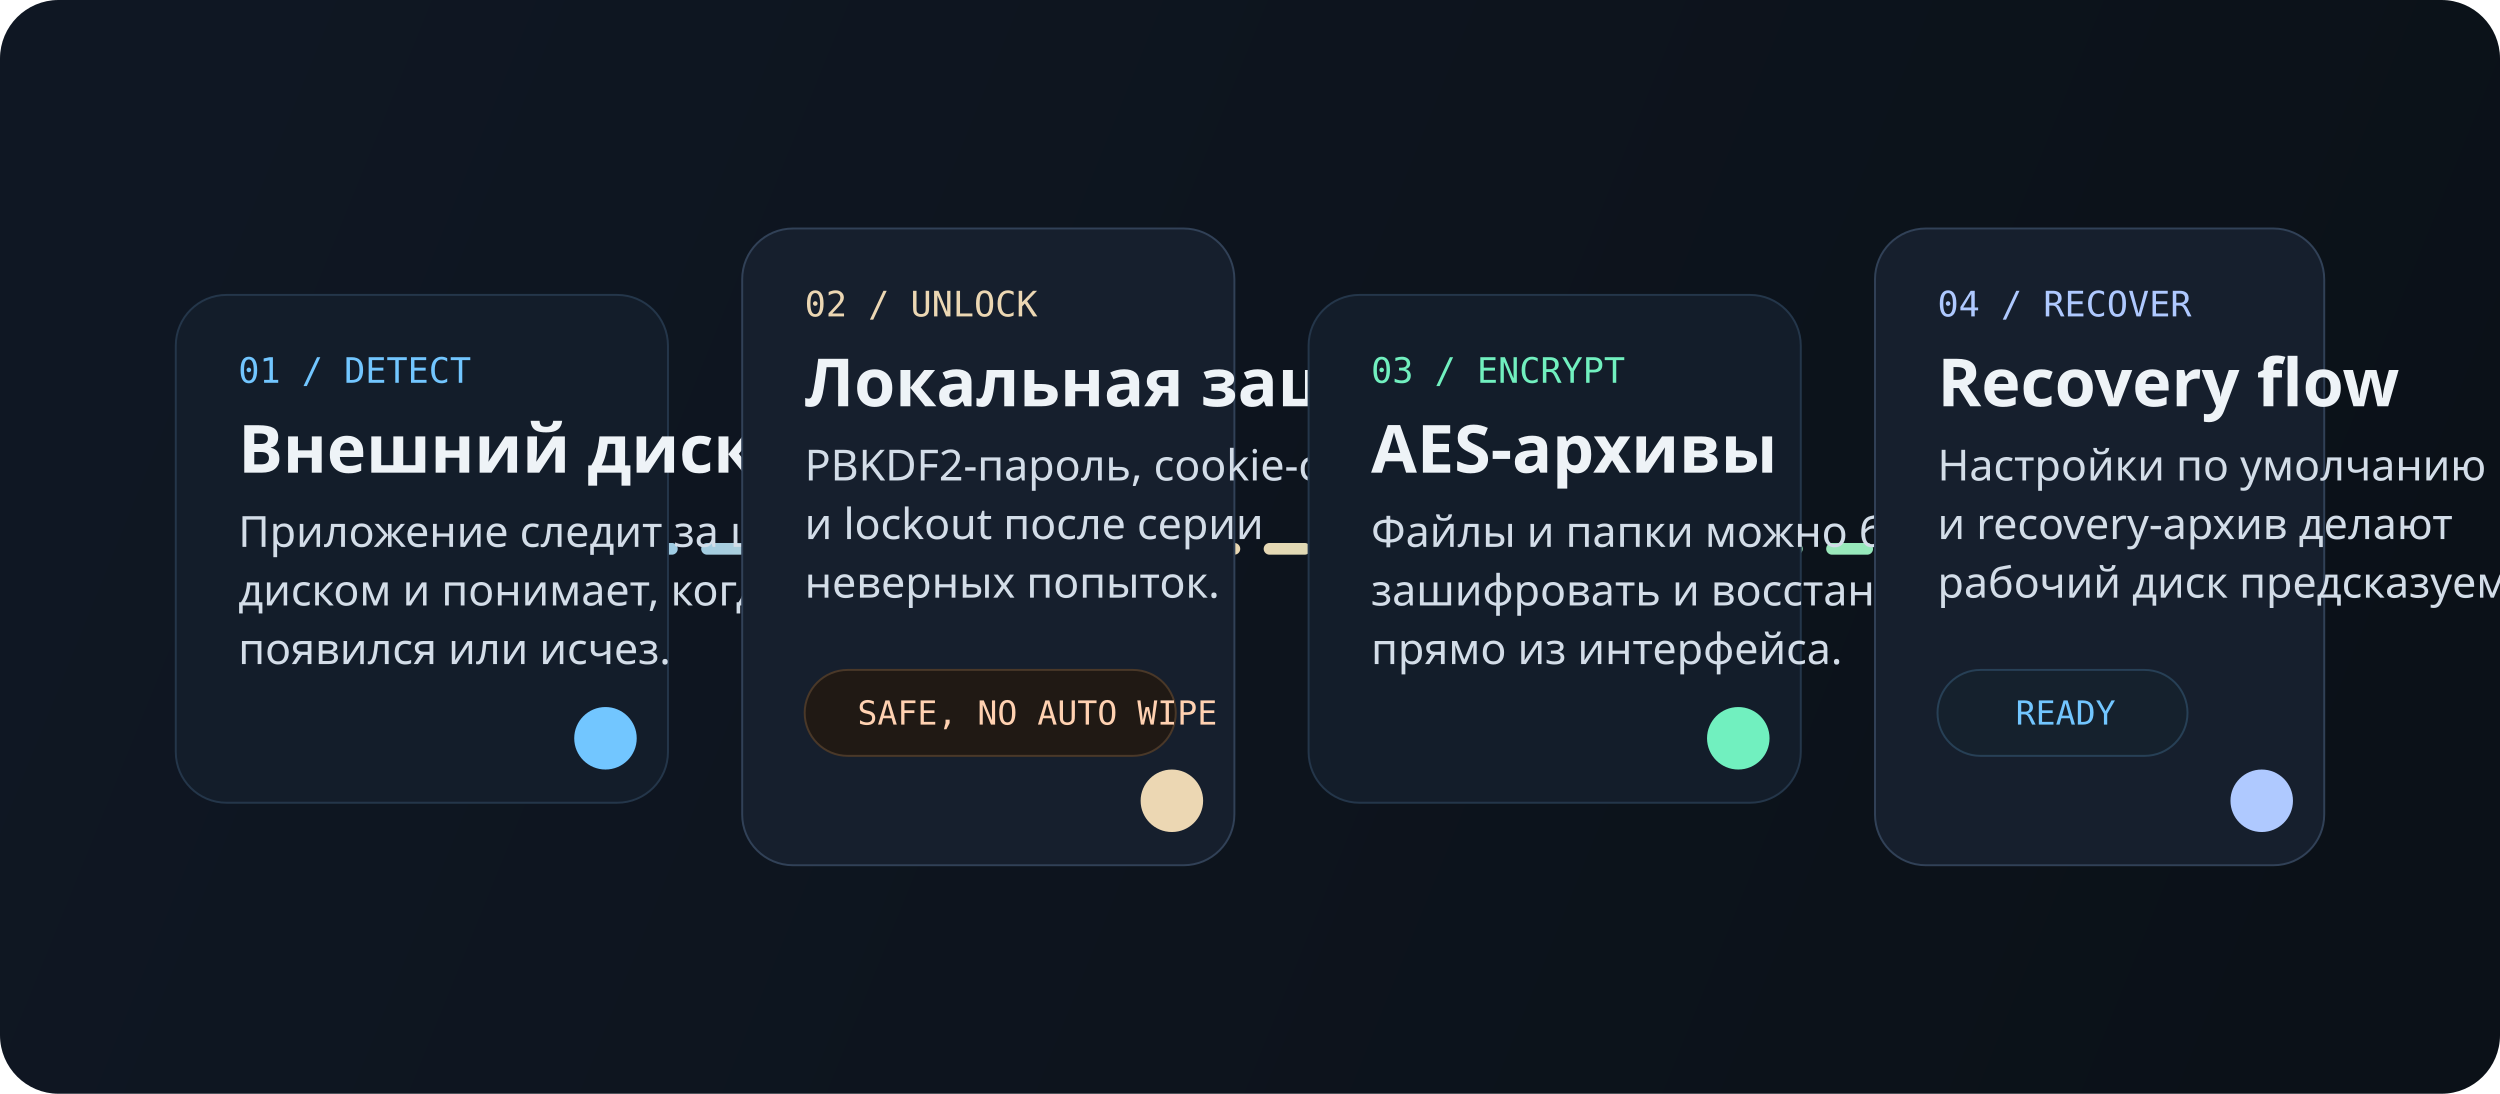
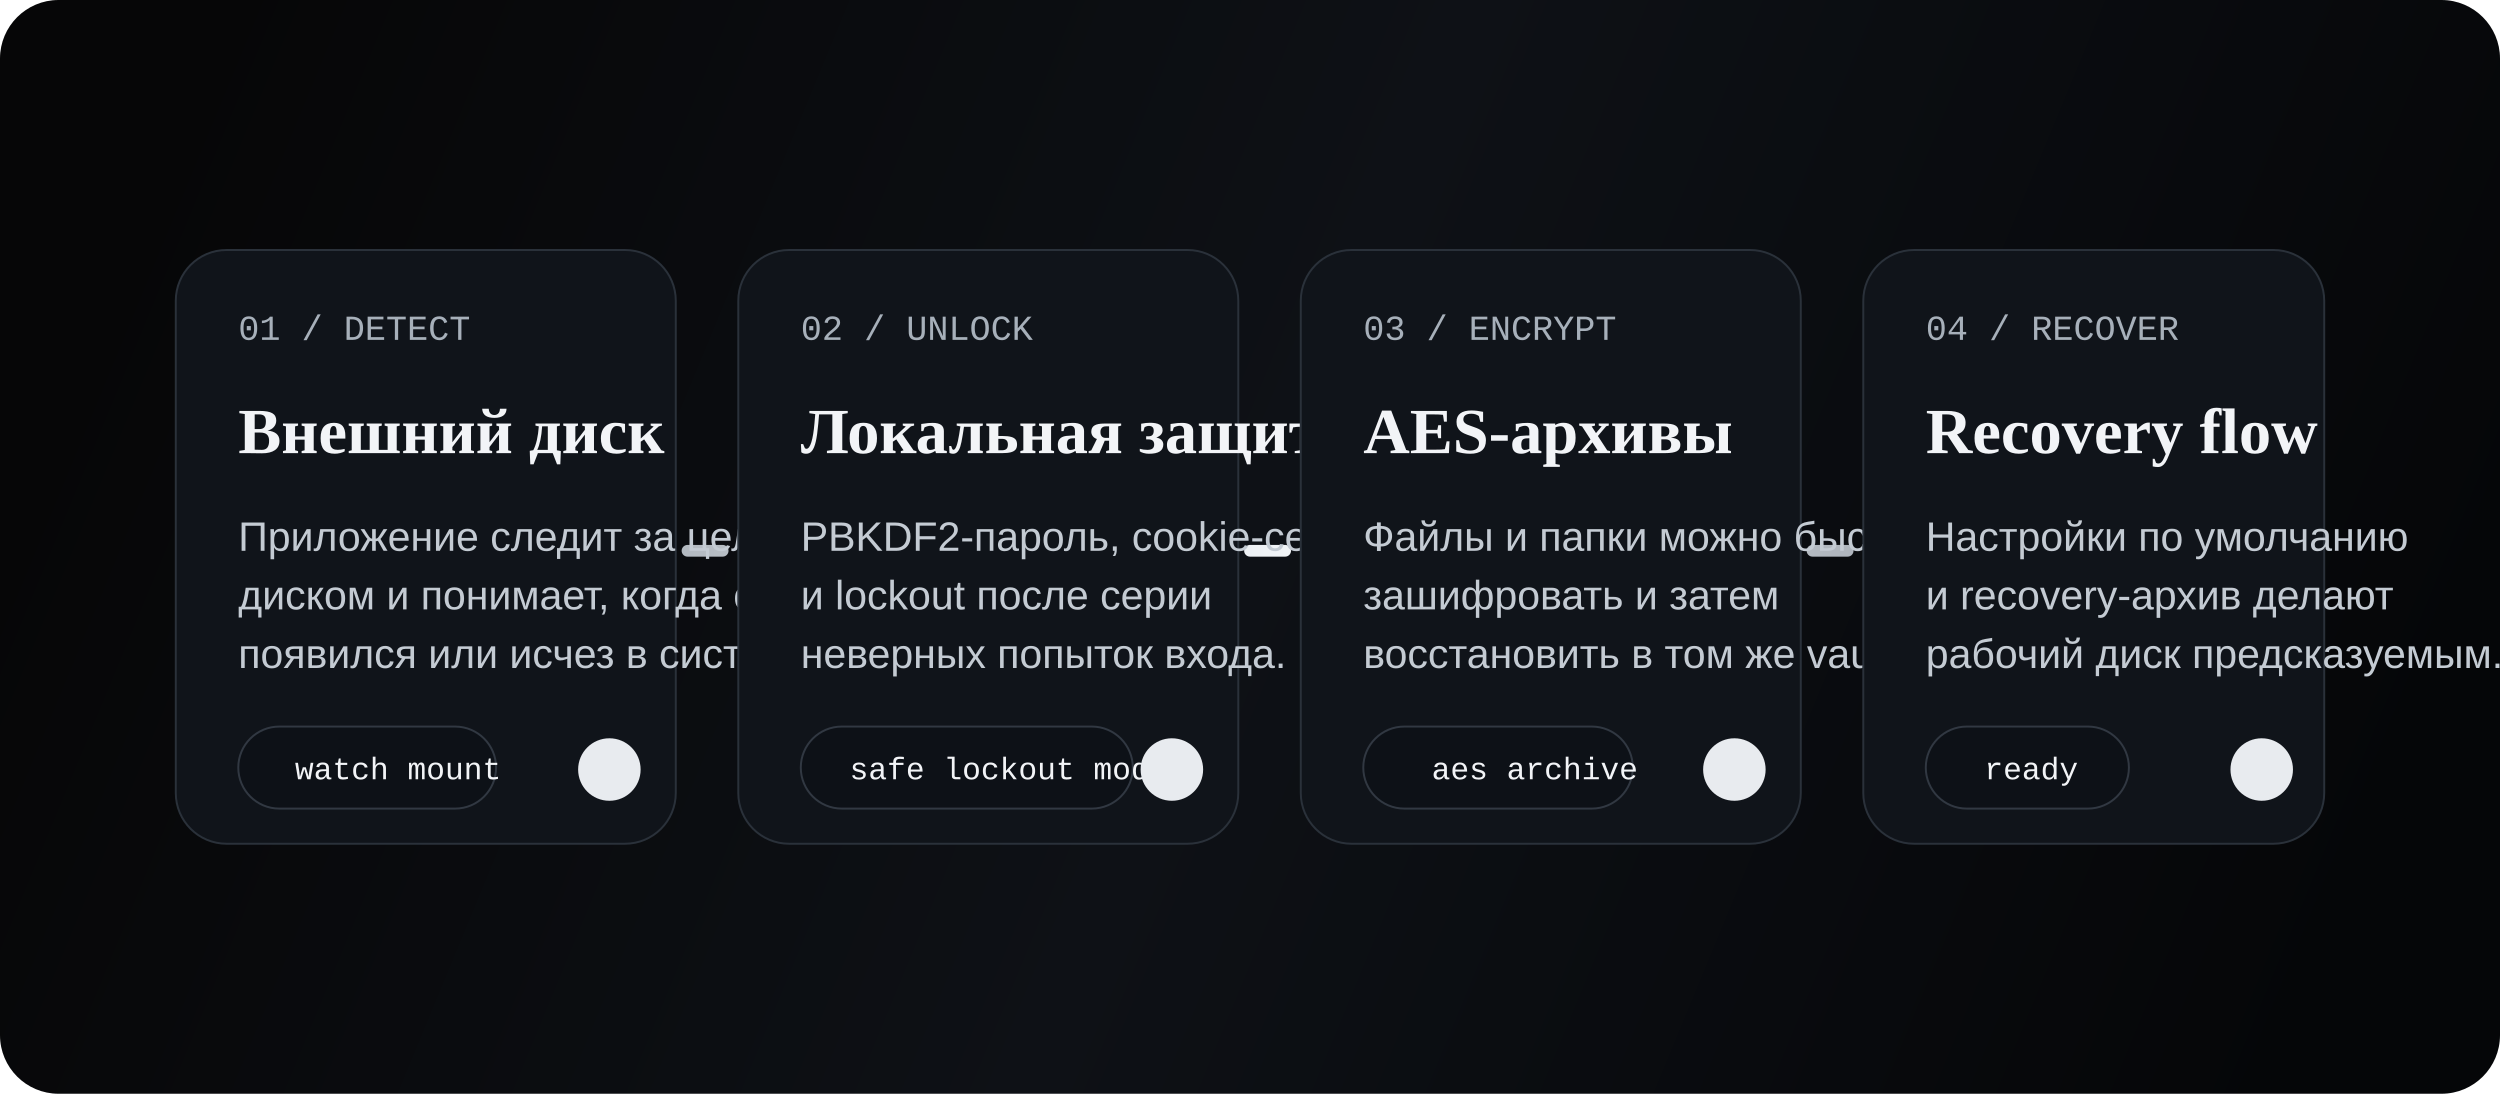
<svg xmlns="http://www.w3.org/2000/svg" width="1280" height="560" viewBox="0 0 1280 560" fill="none">
  <defs>
-     <linearGradient id="flowBg" x1="83" y1="77" x2="1187" y2="523" gradientUnits="userSpaceOnUse">
-       <stop stop-color="#0F1723" />
-       <stop offset="1" stop-color="#0B1118" />
+     <linearGradient id="flowBg" x1="88" y1="62" x2="1186" y2="516" gradientUnits="userSpaceOnUse">
+       <stop stop-color="#060607" />
+       <stop offset="0.5" stop-color="#0E1116" />
+       <stop offset="1" stop-color="#050608" />
    </linearGradient>
-     <linearGradient id="flowLine" x1="182" y1="281" x2="1098" y2="281" gradientUnits="userSpaceOnUse">
-       <stop stop-color="#72C6FF" />
-       <stop offset="0.48" stop-color="#ECD7B3" />
-       <stop offset="1" stop-color="#71F0BF" />
+     <linearGradient id="flowLine" x1="172" y1="282" x2="1110" y2="282" gradientUnits="userSpaceOnUse">
+       <stop stop-color="#9098A2" />
+       <stop offset="0.52" stop-color="#F1F4F7" />
+       <stop offset="1" stop-color="#8A929C" />
    </linearGradient>
  </defs>
  <rect width="1280" height="560" rx="30" fill="url(#flowBg)" />
-   <path d="M182 281H1098" stroke="url(#flowLine)" stroke-width="6" stroke-linecap="round" stroke-dasharray="18 18" />
+   <path d="M172 282H1110" stroke="url(#flowLine)" stroke-width="6" stroke-linecap="round" stroke-dasharray="18 18" />
  <g>
-     <rect x="90" y="151" width="252" height="260" rx="26" fill="#131D2A" stroke="#24364A" />
-     <text x="122" y="196" fill="#72C6FF" font-size="18" font-family="IBM Plex Mono, Menlo, monospace">01 / DETECT</text>
-     <text x="122" y="242" fill="#EEF3F7" font-size="34" font-weight="700" font-family="Avenir Next, Trebuchet MS, sans-serif">Внешний диск</text>
-     <text x="122" y="280" fill="#D3DDE8" font-size="22" font-family="Avenir Next, Trebuchet MS, sans-serif">Приложение следит за целевым</text>
-     <text x="122" y="310" fill="#D3DDE8" font-size="22" font-family="Avenir Next, Trebuchet MS, sans-serif">диском и понимает, когда он</text>
-     <text x="122" y="340" fill="#D3DDE8" font-size="22" font-family="Avenir Next, Trebuchet MS, sans-serif">появился или исчез.</text>
-     <circle cx="310" cy="378" r="16" fill="#72C6FF" />
+     <rect x="90" y="128" width="256" height="304" rx="26" fill="#10141A" stroke="#2A313A" />
+     <text x="122" y="174" fill="#A7B0BA" font-size="18" font-family="Courier New, Menlo, monospace">01 / DETECT</text>
+     <text x="122" y="232" fill="#F2F4F7" font-size="33" font-weight="700" font-family="Georgia, Times New Roman, serif">Внешний диск</text>
+     <text x="122" y="282" fill="#C4CBD3" font-size="21" font-family="Segoe UI, Arial, sans-serif">Приложение следит за целевым</text>
+     <text x="122" y="312" fill="#C4CBD3" font-size="21" font-family="Segoe UI, Arial, sans-serif">диском и понимает, когда он</text>
+     <text x="122" y="342" fill="#C4CBD3" font-size="21" font-family="Segoe UI, Arial, sans-serif">появился или исчез в системе.</text>
+     <rect x="122" y="372" width="132" height="42" rx="21" fill="#0D1117" stroke="#313842" />
+     <text x="151" y="399" fill="#F2F4F7" font-size="16" font-family="Courier New, Menlo, monospace">watch mount</text>
+     <circle cx="312" cy="394" r="16" fill="#E8EBEF" />
  </g>
  <g>
-     <rect x="380" y="117" width="252" height="326" rx="26" fill="#161F2D" stroke="#314157" />
-     <text x="412" y="162" fill="#ECD7B3" font-size="18" font-family="IBM Plex Mono, Menlo, monospace">02 / UNLOCK</text>
-     <text x="412" y="208" fill="#EEF3F7" font-size="34" font-weight="700" font-family="Avenir Next, Trebuchet MS, sans-serif">Локальная защита</text>
-     <text x="412" y="246" fill="#D3DDE8" font-size="22" font-family="Avenir Next, Trebuchet MS, sans-serif">PBKDF2-пароль, cookie-сессия</text>
-     <text x="412" y="276" fill="#D3DDE8" font-size="22" font-family="Avenir Next, Trebuchet MS, sans-serif">и lockout после серии</text>
-     <text x="412" y="306" fill="#D3DDE8" font-size="22" font-family="Avenir Next, Trebuchet MS, sans-serif">неверных попыток.</text>
-     <rect x="412" y="343" width="190" height="44" rx="22" fill="#201914" stroke="#4A3828" />
-     <text x="439" y="371" fill="#FFD1B1" font-size="17" font-family="IBM Plex Mono, Menlo, monospace">SAFE, NO AUTO WIPE</text>
-     <circle cx="600" cy="410" r="16" fill="#ECD7B3" />
+     <rect x="378" y="128" width="256" height="304" rx="26" fill="#10141A" stroke="#2A313A" />
+     <text x="410" y="174" fill="#A7B0BA" font-size="18" font-family="Courier New, Menlo, monospace">02 / UNLOCK</text>
+     <text x="410" y="232" fill="#F2F4F7" font-size="33" font-weight="700" font-family="Georgia, Times New Roman, serif">Локальная защита</text>
+     <text x="410" y="282" fill="#C4CBD3" font-size="21" font-family="Segoe UI, Arial, sans-serif">PBKDF2-пароль, cookie-сессия</text>
+     <text x="410" y="312" fill="#C4CBD3" font-size="21" font-family="Segoe UI, Arial, sans-serif">и lockout после серии</text>
+     <text x="410" y="342" fill="#C4CBD3" font-size="21" font-family="Segoe UI, Arial, sans-serif">неверных попыток входа.</text>
+     <rect x="410" y="372" width="170" height="42" rx="21" fill="#0D1117" stroke="#313842" />
+     <text x="435" y="399" fill="#F2F4F7" font-size="16" font-family="Courier New, Menlo, monospace">safe lockout mode</text>
+     <circle cx="600" cy="394" r="16" fill="#E8EBEF" />
  </g>
  <g>
-     <rect x="670" y="151" width="252" height="260" rx="26" fill="#131D2A" stroke="#24364A" />
-     <text x="702" y="196" fill="#71F0BF" font-size="18" font-family="IBM Plex Mono, Menlo, monospace">03 / ENCRYPT</text>
-     <text x="702" y="242" fill="#EEF3F7" font-size="34" font-weight="700" font-family="Avenir Next, Trebuchet MS, sans-serif">AES-архивы</text>
-     <text x="702" y="280" fill="#D3DDE8" font-size="22" font-family="Avenir Next, Trebuchet MS, sans-serif">Файлы и папки можно быстро</text>
-     <text x="702" y="310" fill="#D3DDE8" font-size="22" font-family="Avenir Next, Trebuchet MS, sans-serif">зашифровать и восстановить</text>
-     <text x="702" y="340" fill="#D3DDE8" font-size="22" font-family="Avenir Next, Trebuchet MS, sans-serif">прямо из интерфейса.</text>
-     <circle cx="890" cy="378" r="16" fill="#71F0BF" />
+     <rect x="666" y="128" width="256" height="304" rx="26" fill="#10141A" stroke="#2A313A" />
+     <text x="698" y="174" fill="#A7B0BA" font-size="18" font-family="Courier New, Menlo, monospace">03 / ENCRYPT</text>
+     <text x="698" y="232" fill="#F2F4F7" font-size="33" font-weight="700" font-family="Georgia, Times New Roman, serif">AES-архивы</text>
+     <text x="698" y="282" fill="#C4CBD3" font-size="21" font-family="Segoe UI, Arial, sans-serif">Файлы и папки можно быстро</text>
+     <text x="698" y="312" fill="#C4CBD3" font-size="21" font-family="Segoe UI, Arial, sans-serif">зашифровать и затем</text>
+     <text x="698" y="342" fill="#C4CBD3" font-size="21" font-family="Segoe UI, Arial, sans-serif">восстановить в том же vault.</text>
+     <rect x="698" y="372" width="138" height="42" rx="21" fill="#0D1117" stroke="#313842" />
+     <text x="733" y="399" fill="#F2F4F7" font-size="16" font-family="Courier New, Menlo, monospace">aes archive</text>
+     <circle cx="888" cy="394" r="16" fill="#E8EBEF" />
  </g>
  <g>
-     <rect x="960" y="117" width="230" height="326" rx="26" fill="#161F2D" stroke="#314157" />
-     <text x="992" y="162" fill="#AFC9FF" font-size="18" font-family="IBM Plex Mono, Menlo, monospace">04 / RECOVER</text>
-     <text x="992" y="208" fill="#EEF3F7" font-size="34" font-weight="700" font-family="Avenir Next, Trebuchet MS, sans-serif">Recovery flow</text>
-     <text x="992" y="246" fill="#D3DDE8" font-size="22" font-family="Avenir Next, Trebuchet MS, sans-serif">Настройки по умолчанию</text>
-     <text x="992" y="276" fill="#D3DDE8" font-size="22" font-family="Avenir Next, Trebuchet MS, sans-serif">и recovery-архив делают</text>
-     <text x="992" y="306" fill="#D3DDE8" font-size="22" font-family="Avenir Next, Trebuchet MS, sans-serif">рабочий диск предсказуемым.</text>
-     <rect x="992" y="343" width="128" height="44" rx="22" fill="#15212D" stroke="#274056" />
-     <text x="1032" y="371" fill="#72C6FF" font-size="17" font-family="IBM Plex Mono, Menlo, monospace">READY</text>
-     <circle cx="1158" cy="410" r="16" fill="#AFC9FF" />
+     <rect x="954" y="128" width="236" height="304" rx="26" fill="#10141A" stroke="#2A313A" />
+     <text x="986" y="174" fill="#A7B0BA" font-size="18" font-family="Courier New, Menlo, monospace">04 / RECOVER</text>
+     <text x="986" y="232" fill="#F2F4F7" font-size="33" font-weight="700" font-family="Georgia, Times New Roman, serif">Recovery flow</text>
+     <text x="986" y="282" fill="#C4CBD3" font-size="21" font-family="Segoe UI, Arial, sans-serif">Настройки по умолчанию</text>
+     <text x="986" y="312" fill="#C4CBD3" font-size="21" font-family="Segoe UI, Arial, sans-serif">и recovery-архив делают</text>
+     <text x="986" y="342" fill="#C4CBD3" font-size="21" font-family="Segoe UI, Arial, sans-serif">рабочий диск предсказуемым.</text>
+     <rect x="986" y="372" width="104" height="42" rx="21" fill="#0D1117" stroke="#313842" />
+     <text x="1016" y="399" fill="#F2F4F7" font-size="16" font-family="Courier New, Menlo, monospace">ready</text>
+     <circle cx="1158" cy="394" r="16" fill="#E8EBEF" />
  </g>
</svg>
